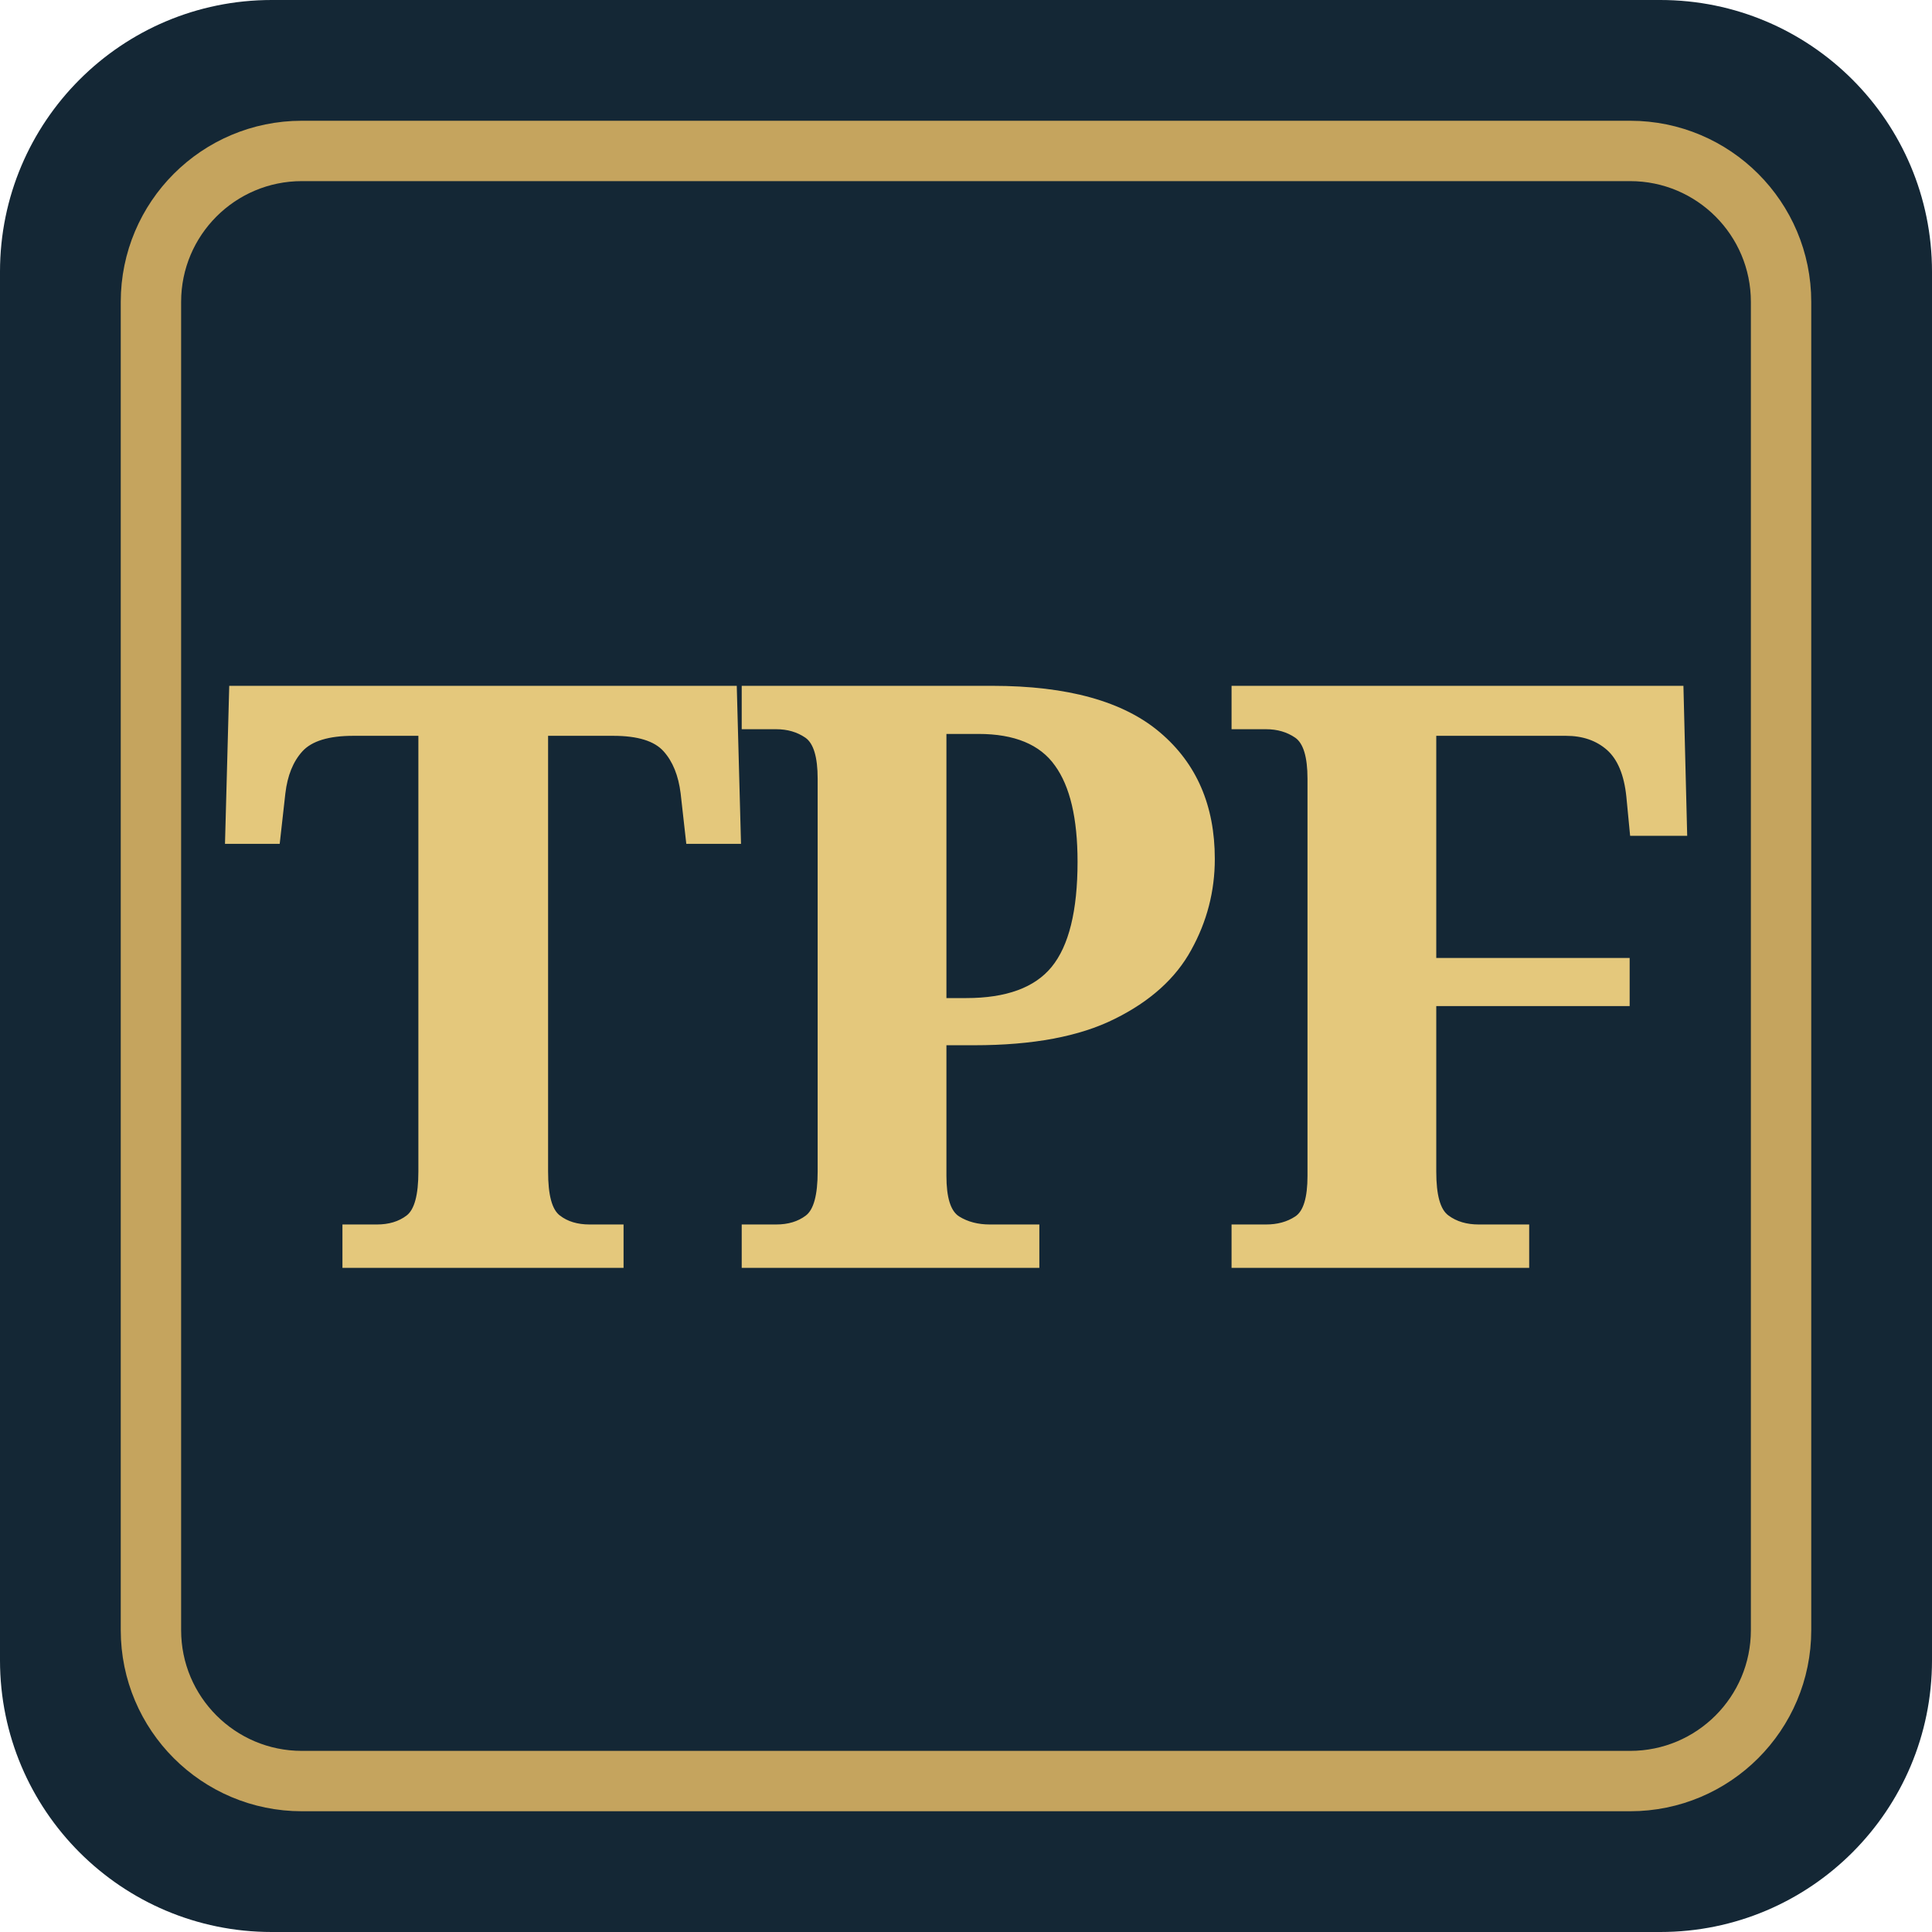
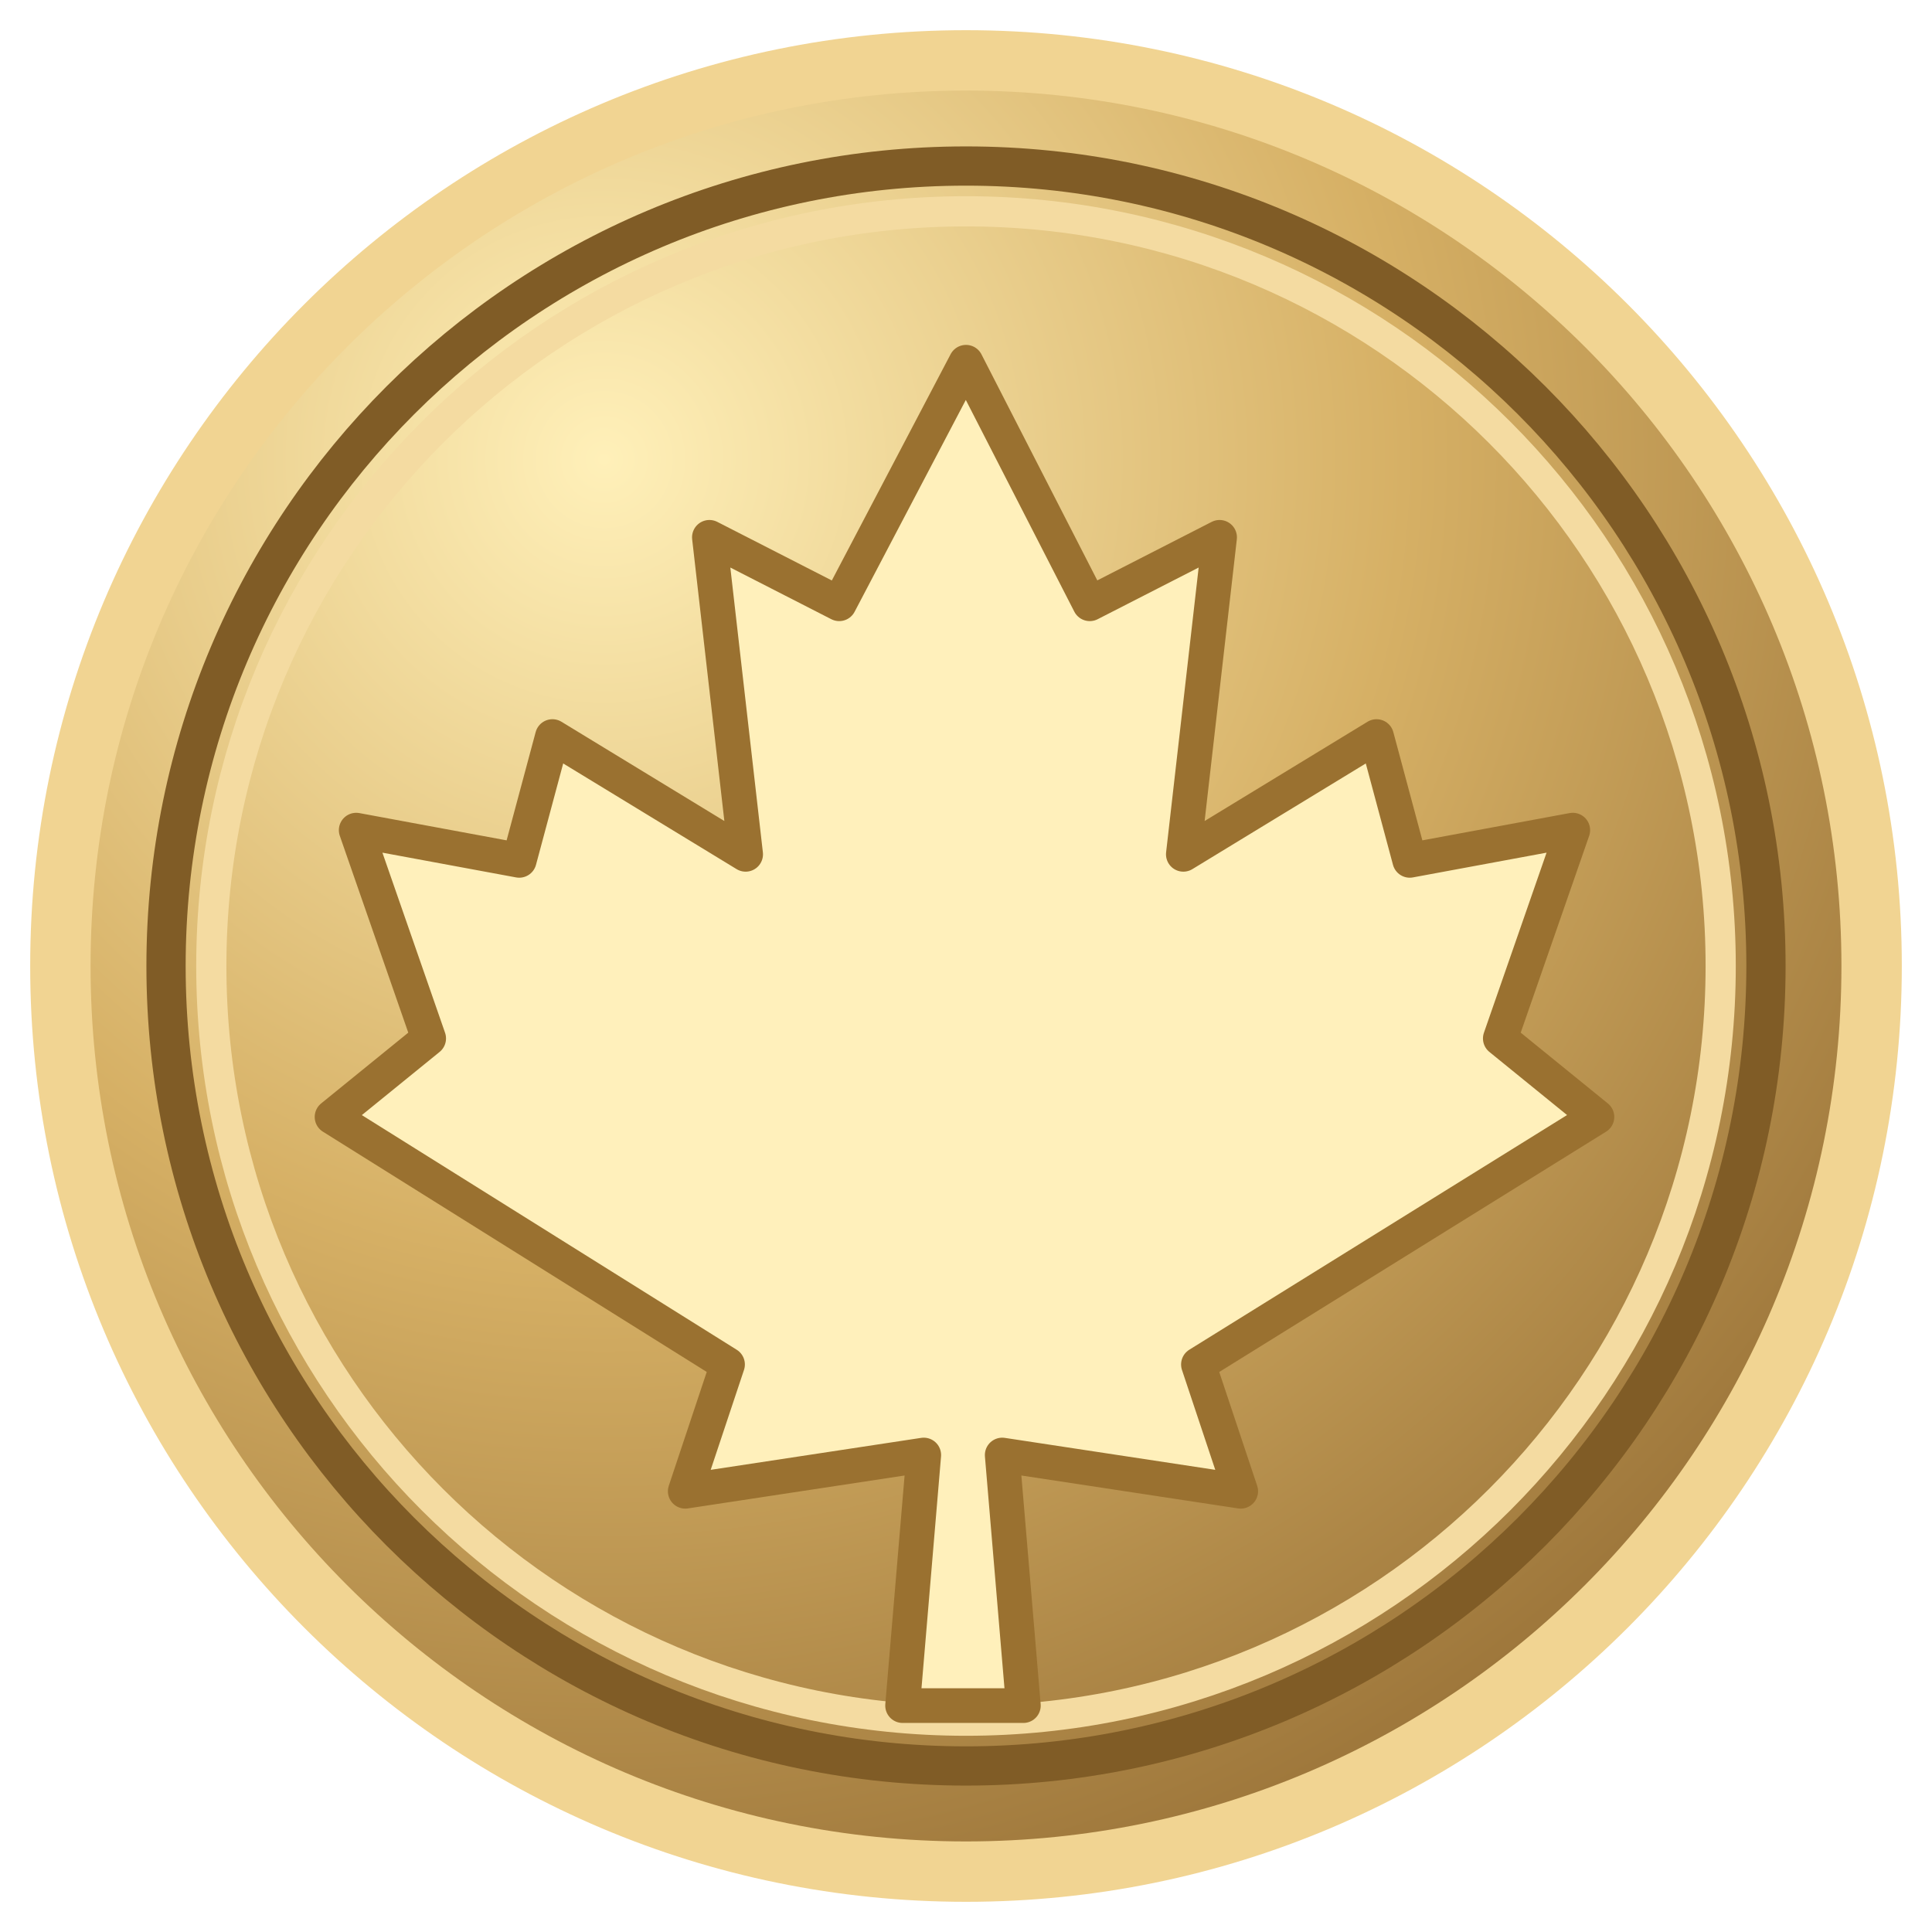
<svg xmlns="http://www.w3.org/2000/svg" viewBox="0 0 64 64">
-   <rect width="64" height="64" rx="9" fill="#142735" />
-   <rect x="5" y="5" width="54" height="54" rx="5" fill="none" stroke="#c5a45e" stroke-width="2" />
-   <text x="32" y="42" fill="#e4c87c" font-family="Georgia,serif" font-size="27" font-weight="bold" text-anchor="middle" letter-spacing="-1">TPF</text>
+   <defs>
+     <radialGradient id="gold" cx="30%" cy="22%" r="85%">
+       <stop stop-color="#fff0b9" />
+       <stop offset=".52" stop-color="#d6b065" />
+       <stop offset="1" stop-color="#9b7439" />
+     </radialGradient>
+   </defs>
+   <circle cx="32" cy="32" r="30" fill="url(#gold)" stroke="#f1d492" stroke-width="2" />
+   <circle cx="32" cy="32" r="26.5" fill="none" stroke="#805c26" stroke-width="1.3" />
+   <circle cx="32" cy="32" r="25" fill="none" stroke="#f4dba1" stroke-width="1" />
+   <path d="m32 12 4.1 8 4.3-2.2-1.2 10.5 6.4-3.9 1.1 4.1 5.4-1-2.4 6.9 3.2 2.6-13.2 8.2 1.4 4.2-7.9-1.2.7 8.3h-4l.7-8.3-7.9 1.2 1.4-4.2L11 37l3.2-2.6-2.4-6.9 5.4 1 1.1-4.1 6.4 3.9-1.2-10.5 4.3 2.2Z" fill="#fff0bb" stroke="#9a7130" stroke-width="1.15" stroke-linejoin="round" />
</svg>
